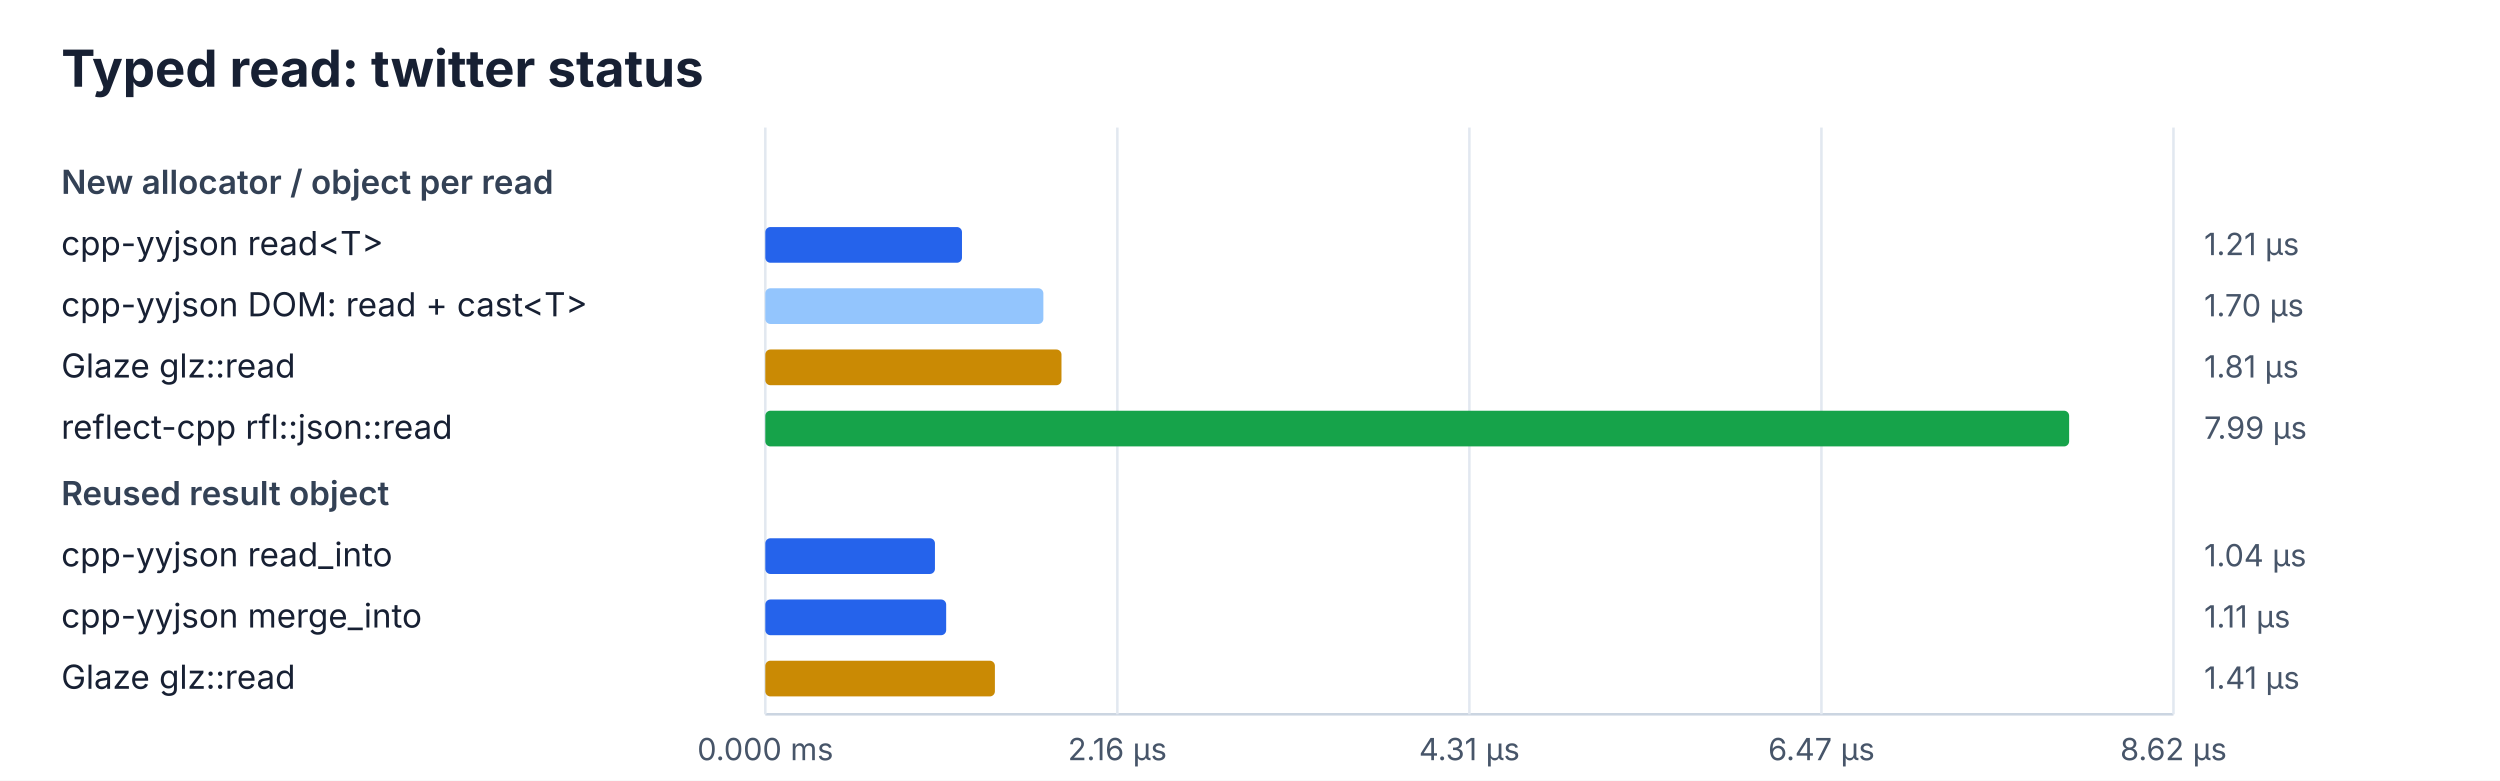
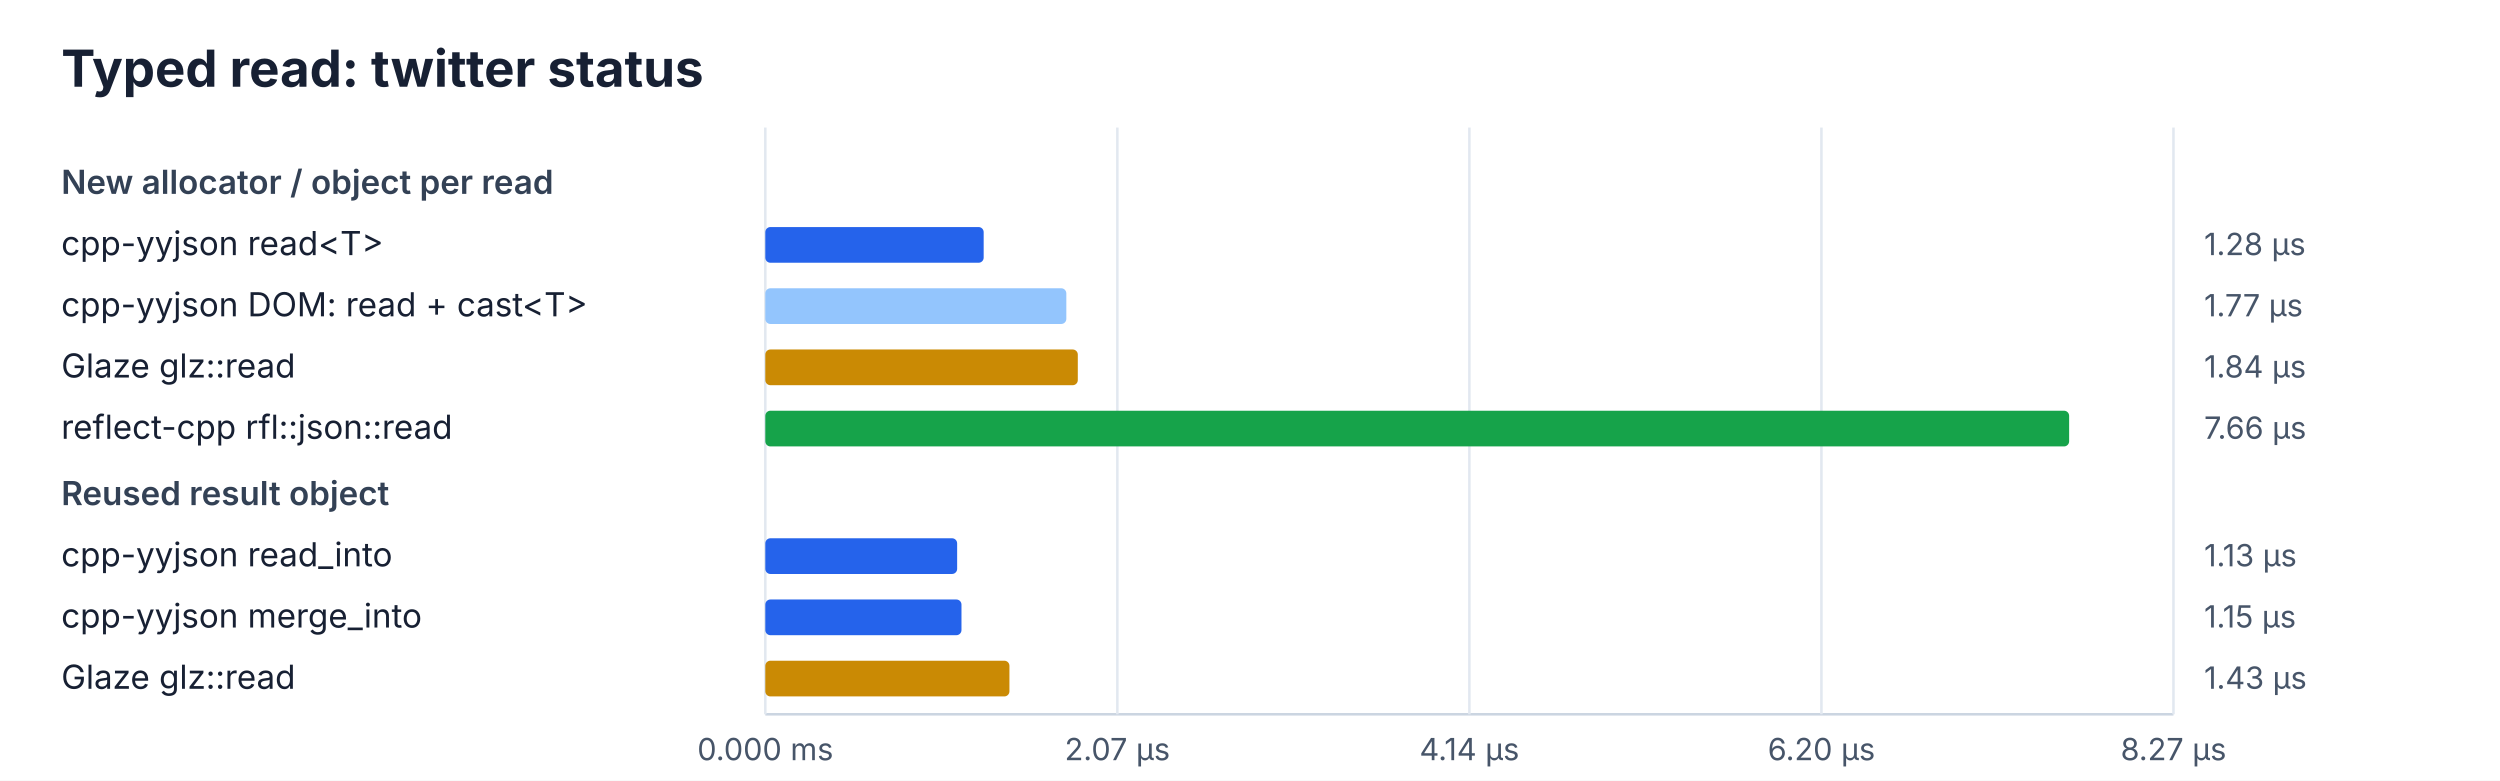
<svg xmlns="http://www.w3.org/2000/svg" width="980" height="306" viewBox="0 0 980 306">
  <rect width="100%" height="100%" fill="#ffffff" />
  <style>text{font-family:ui-sans-serif,system-ui,-apple-system,BlinkMacSystemFont,"Segoe UI",sans-serif;fill:#172033}.title{font-size:20px;font-weight:700}.heading{font-size:13px;font-weight:600;fill:#334155}.label{font-size:13px}.value{font-size:12px;fill:#475569}.axis{stroke:#cbd5e1;stroke-width:1}.grid{stroke:#e2e8f0;stroke-width:1}</style>
  <text x="24" y="34" class="title">Typed read: twitter status</text>
  <line x1="300" y1="280" x2="852" y2="280" class="axis" />
  <line x1="300.0" y1="50" x2="300.0" y2="280" class="grid" />
  <text x="300.0" y="298" class="value" text-anchor="middle">0.000 ms</text>
  <line x1="438.0" y1="50" x2="438.0" y2="280" class="grid" />
-   <text x="438.0" y="298" class="value" text-anchor="middle">2.16 µs</text>
+   <text x="438.0" y="298" class="value" text-anchor="middle">2.07 µs</text>
  <line x1="576.0" y1="50" x2="576.0" y2="280" class="grid" />
-   <text x="576.0" y="298" class="value" text-anchor="middle">4.31 µs</text>
+   <text x="576.0" y="298" class="value" text-anchor="middle">4.14 µs</text>
  <line x1="714.0" y1="50" x2="714.0" y2="280" class="grid" />
-   <text x="714.0" y="298" class="value" text-anchor="middle">6.47 µs</text>
+   <text x="714.0" y="298" class="value" text-anchor="middle">6.20 µs</text>
  <line x1="852.0" y1="50" x2="852.0" y2="280" class="grid" />
-   <text x="852.0" y="298" class="value" text-anchor="middle">8.62 µs</text>
+   <text x="852.0" y="298" class="value" text-anchor="middle">8.27 µs</text>
  <text x="24" y="76" class="heading">New allocator / object per read</text>
  <text x="24" y="100" class="label">cpp-yyjson read&lt;T&gt;</text>
-   <rect x="300" y="89" width="77.1" height="14" rx="2" fill="#2563eb" />
-   <text x="864" y="100" class="value">1.21 µs</text>
+   <rect x="300" y="89" width="85.6" height="14" rx="2" fill="#2563eb" />
+   <text x="864" y="100" class="value">1.28 µs</text>
  <text x="24" y="124" class="label">cpp-yyjson DOM: read + cast&lt;T&gt;</text>
-   <rect x="300" y="113" width="109.0" height="14" rx="2" fill="#93c5fd" />
-   <text x="864" y="124" class="value">1.70 µs</text>
+   <rect x="300" y="113" width="118.0" height="14" rx="2" fill="#93c5fd" />
+   <text x="864" y="124" class="value">1.77 µs</text>
  <text x="24" y="148" class="label">Glaze glz::read</text>
-   <rect x="300" y="137" width="116.1" height="14" rx="2" fill="#ca8a04" />
-   <text x="864" y="148" class="value">1.81 µs</text>
+   <rect x="300" y="137" width="122.5" height="14" rx="2" fill="#ca8a04" />
+   <text x="864" y="148" class="value">1.84 µs</text>
  <text x="24" y="172" class="label">reflect-cpp rfl::json::read</text>
  <rect x="300" y="161" width="511.1" height="14" rx="2" fill="#16a34a" />
-   <text x="864" y="172" class="value">7.99 µs</text>
+   <text x="864" y="172" class="value">7.66 µs</text>
  <text x="24" y="198" class="heading">Reused result object</text>
  <text x="24" y="222" class="label">cpp-yyjson read_into</text>
-   <rect x="300" y="211" width="66.5" height="14" rx="2" fill="#2563eb" />
-   <text x="864" y="222" class="value">1.04 µs</text>
+   <rect x="300" y="211" width="75.2" height="14" rx="2" fill="#2563eb" />
+   <text x="864" y="222" class="value">1.13 µs</text>
  <text x="24" y="246" class="label">cpp-yyjson merge_into</text>
-   <rect x="300" y="235" width="70.9" height="14" rx="2" fill="#2563eb" />
-   <text x="864" y="246" class="value">1.11 µs</text>
+   <rect x="300" y="235" width="76.9" height="14" rx="2" fill="#2563eb" />
+   <text x="864" y="246" class="value">1.15 µs</text>
  <text x="24" y="270" class="label">Glaze glz::read</text>
-   <rect x="300" y="259" width="90.0" height="14" rx="2" fill="#ca8a04" />
-   <text x="864" y="270" class="value">1.41 µs</text>
+   <rect x="300" y="259" width="95.7" height="14" rx="2" fill="#ca8a04" />
+   <text x="864" y="270" class="value">1.43 µs</text>
</svg>
